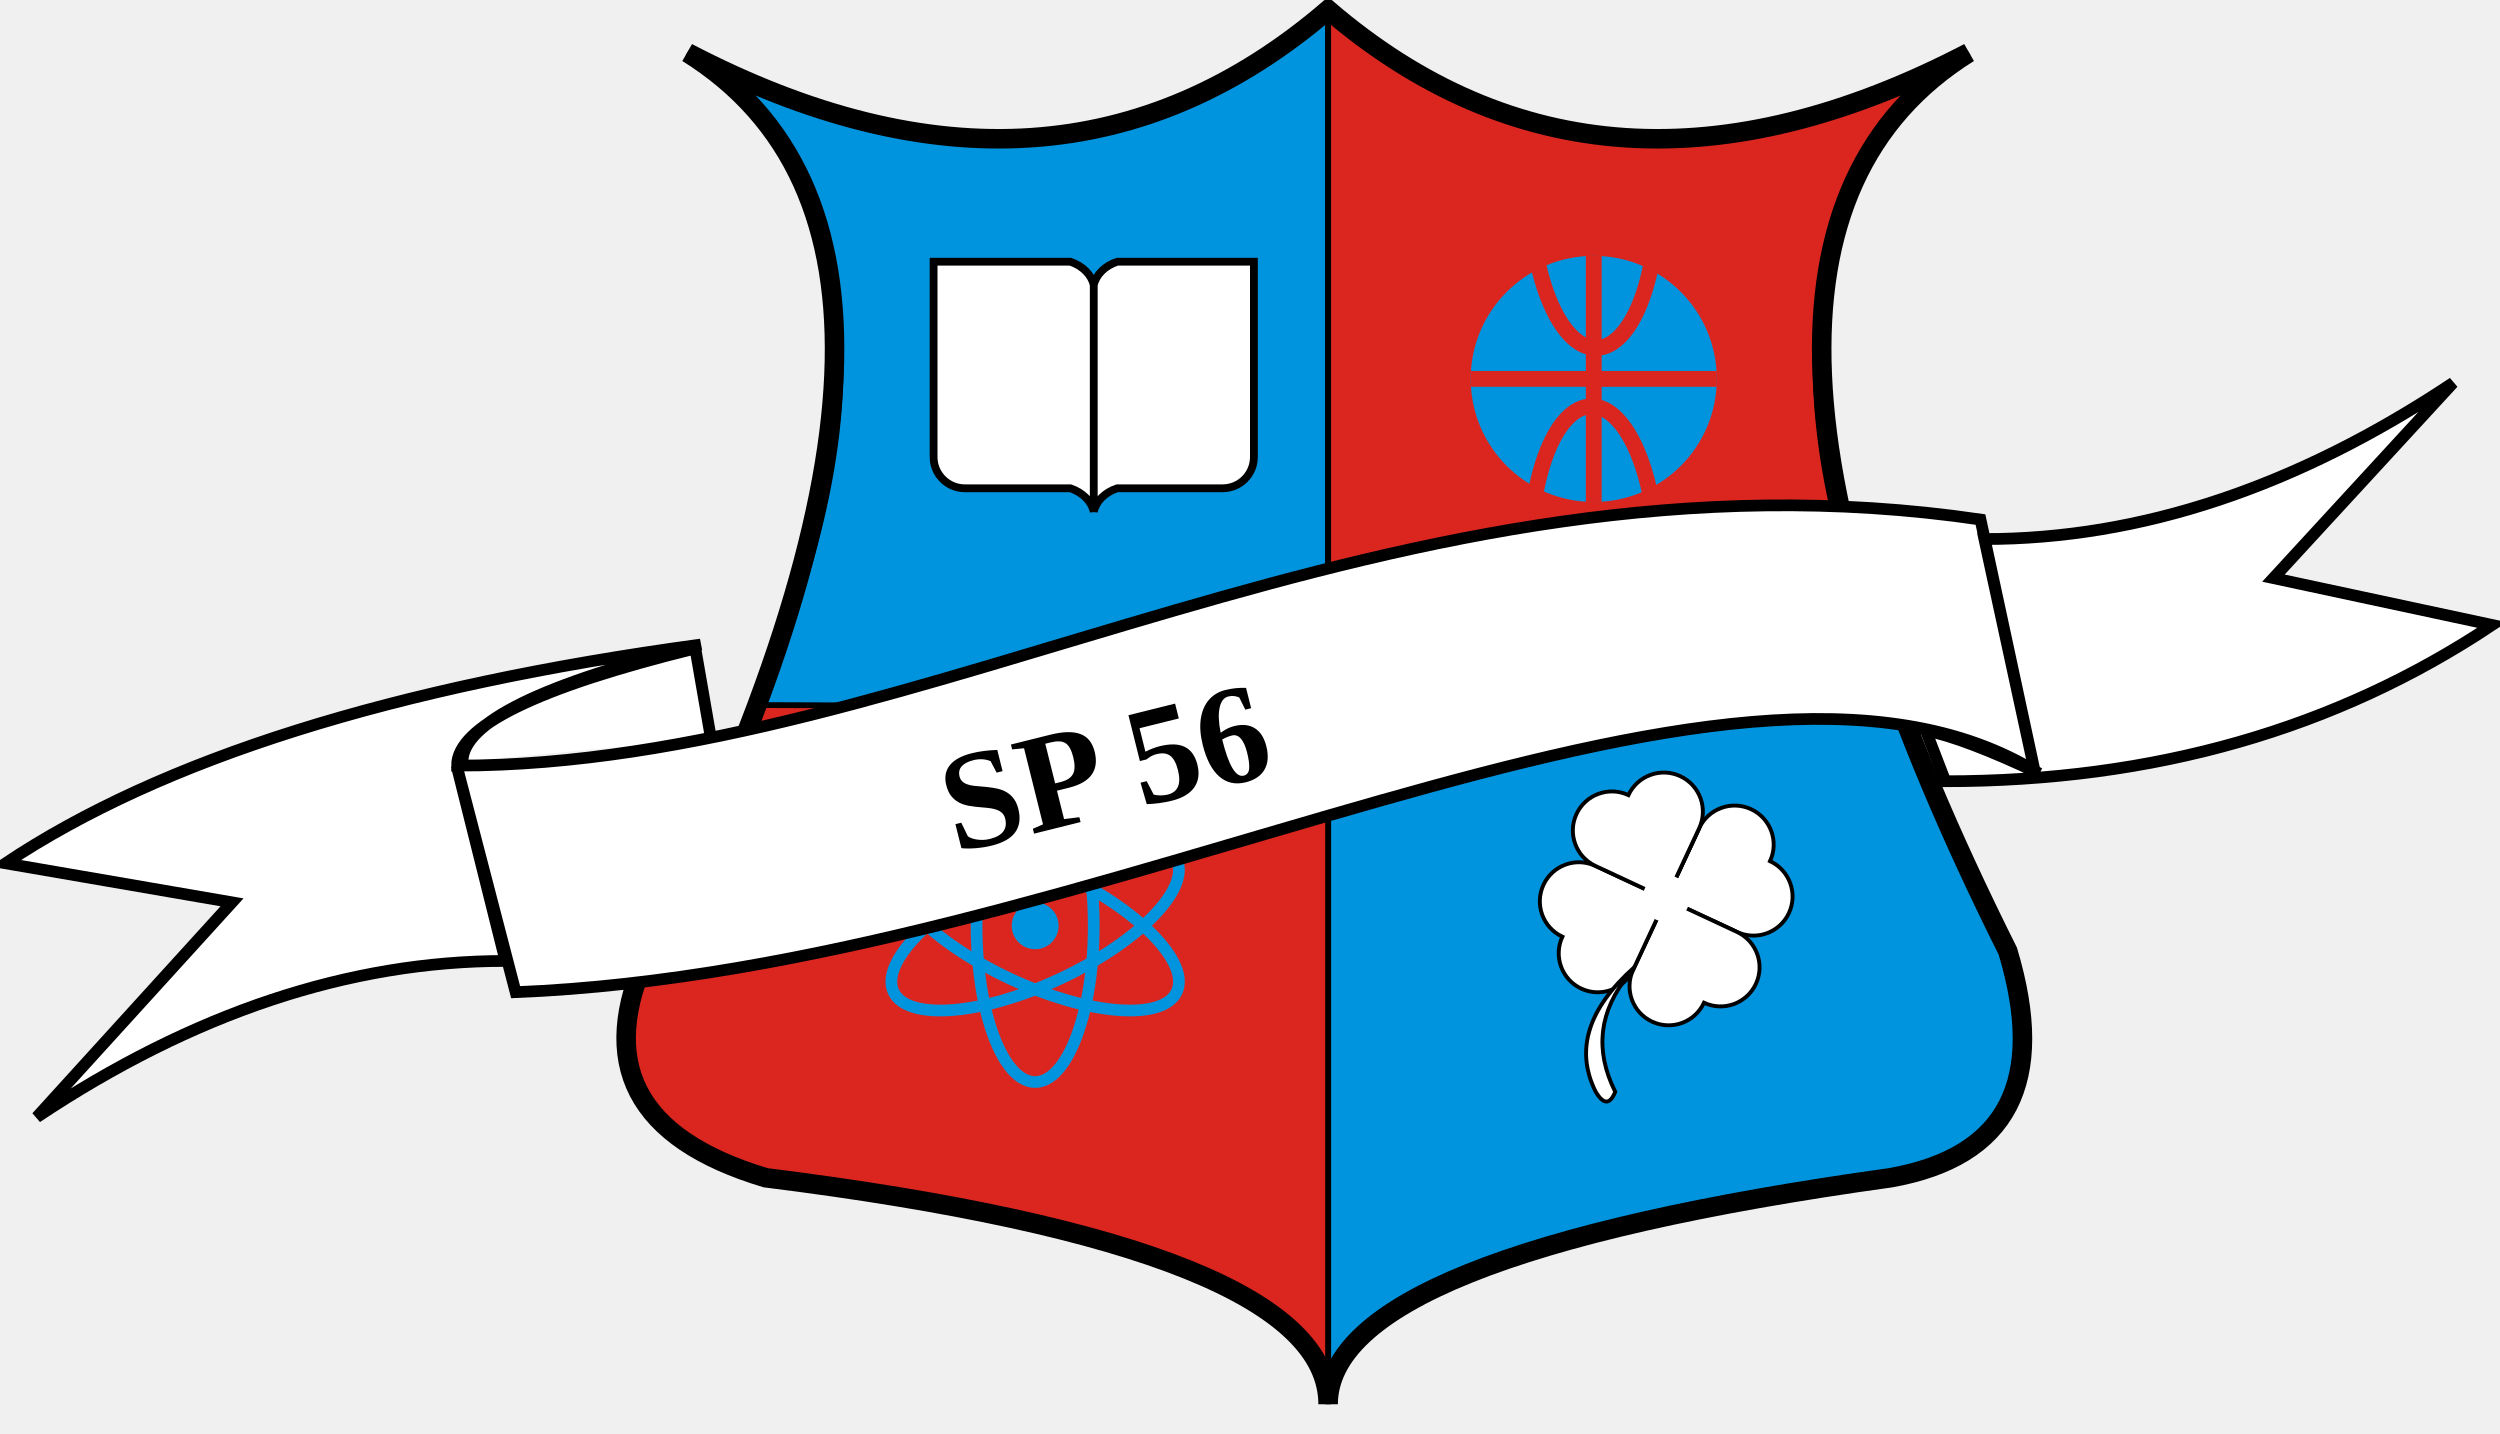
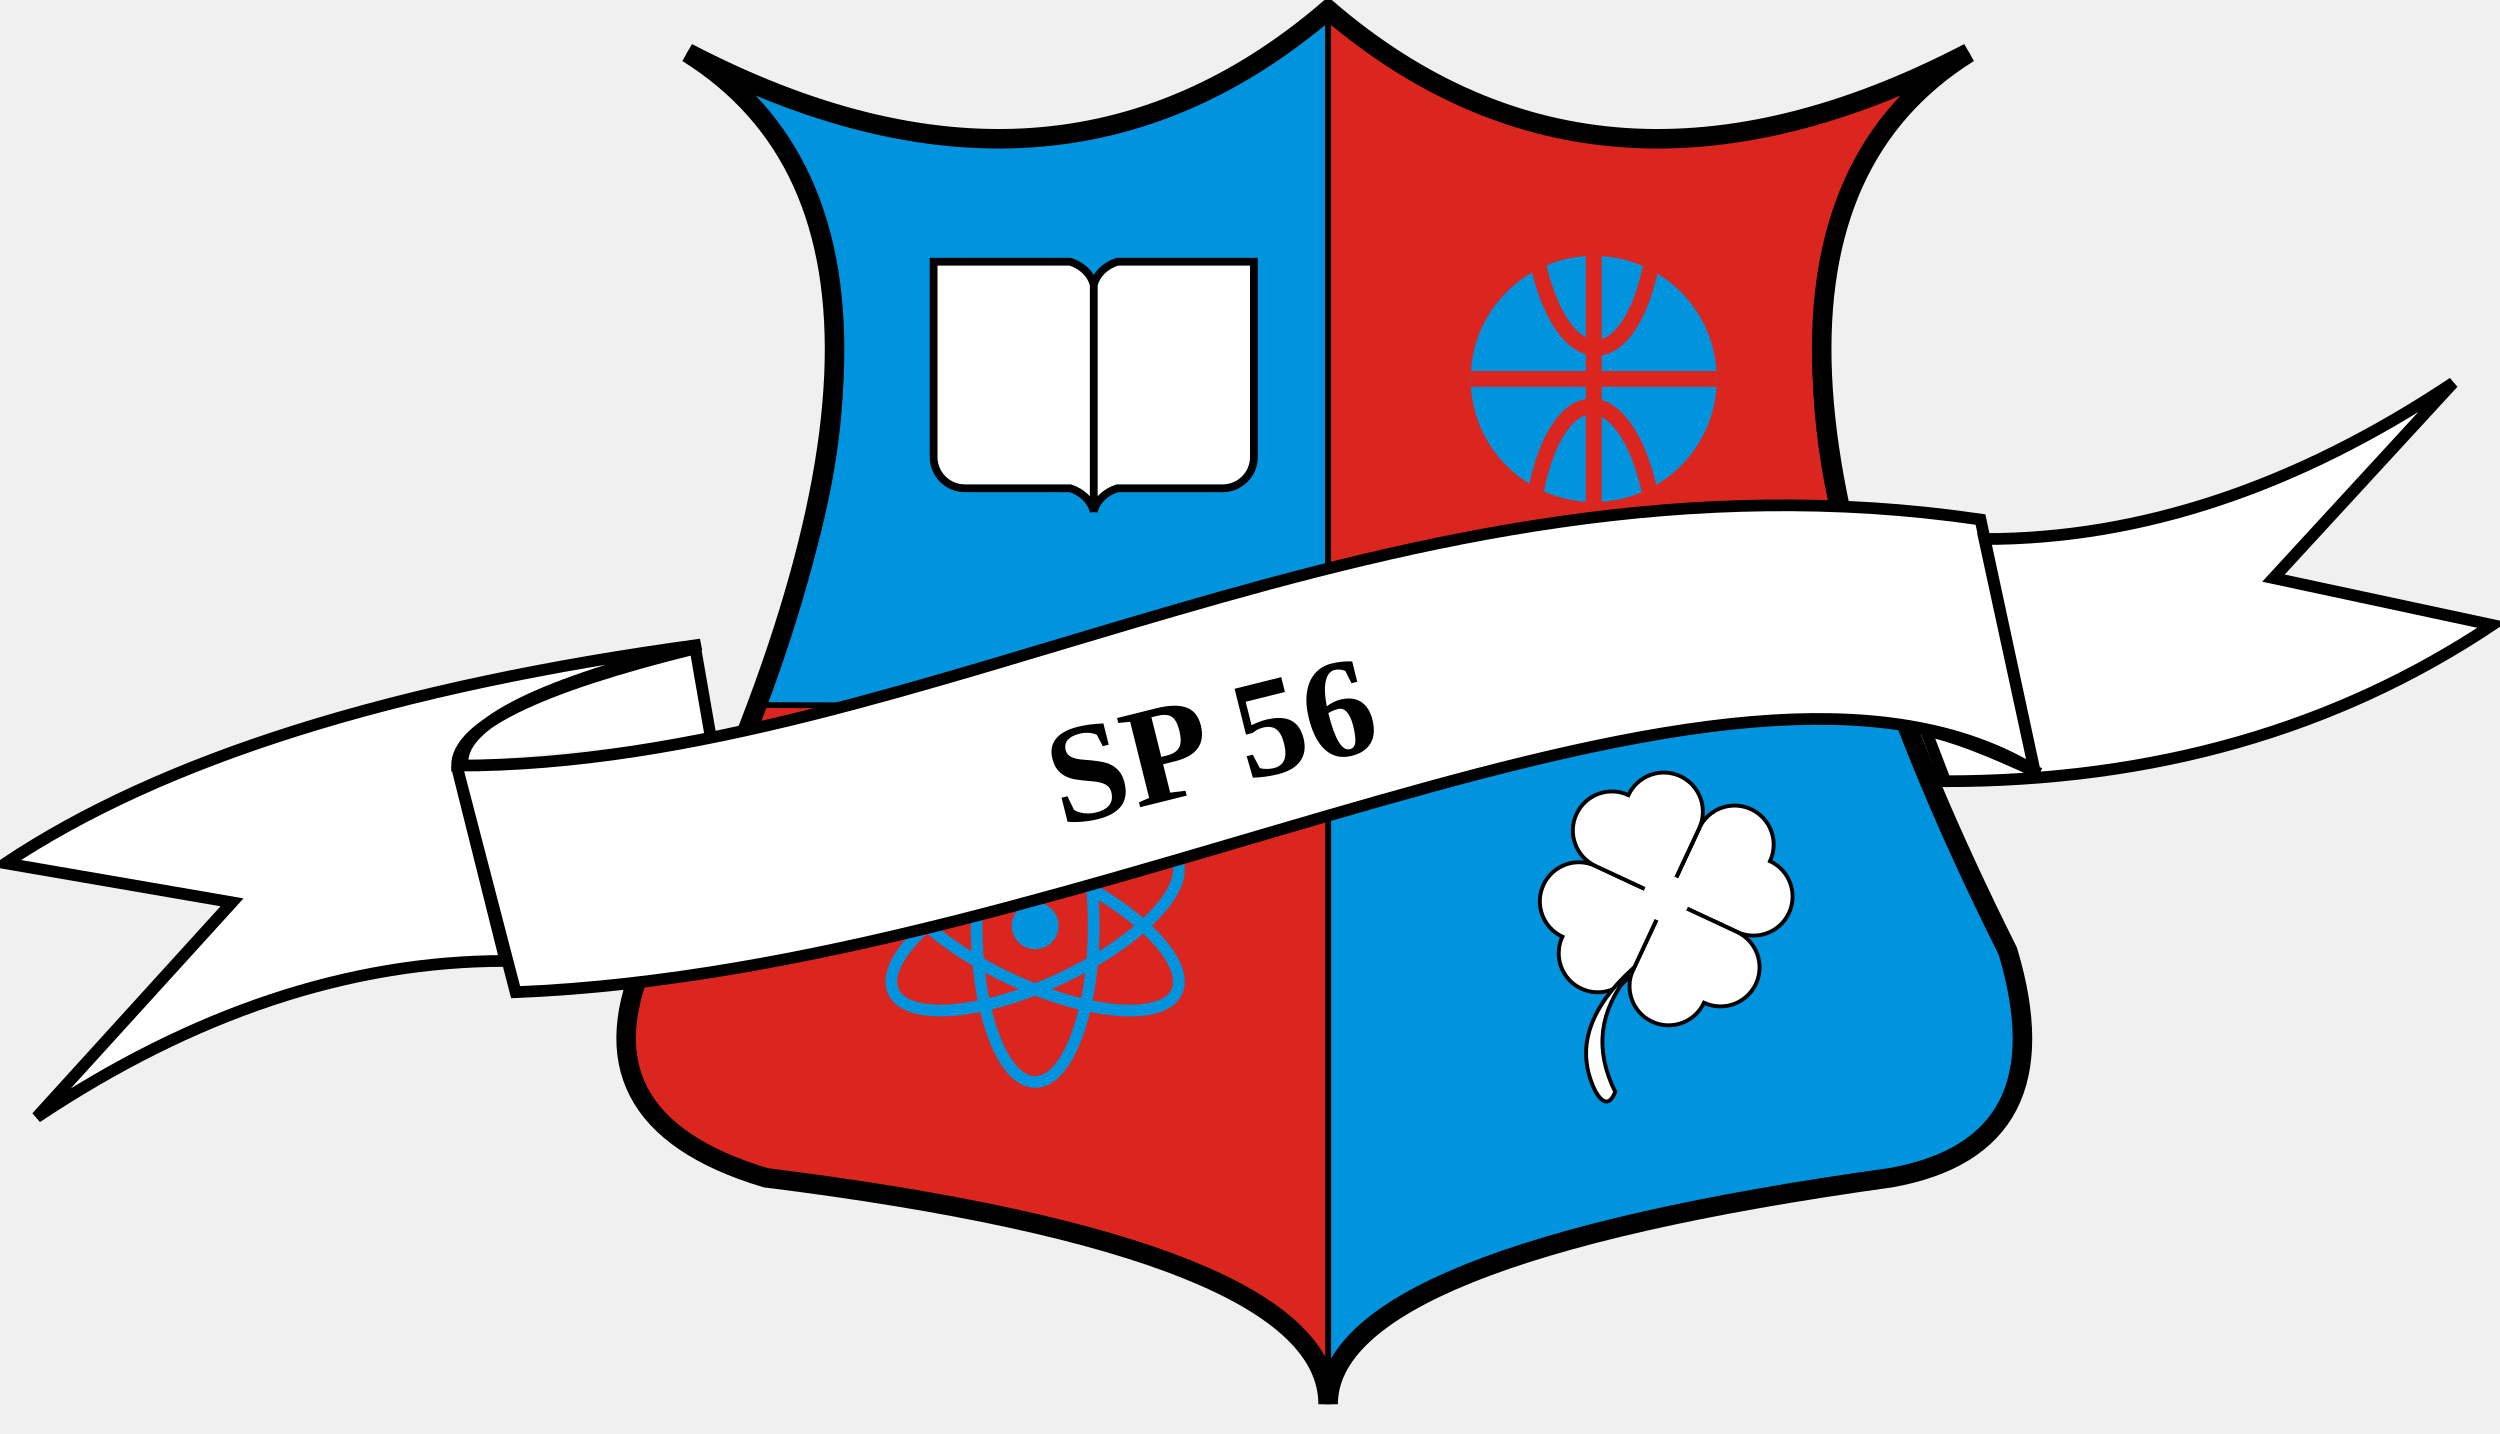
<svg xmlns="http://www.w3.org/2000/svg" version="1.0" width="640pt" height="367pt" viewBox="0 0 640 367" preserveAspectRatio="xMidYMid meet">
  <g transform="translate(0,367) scale(0.1,-0.1)" fill="#000000" stroke="none">
    <path d="M3400 3645      q -700 -600 -1640 -110     q 680 -500 180 -1675     l 1460 0     l 0 1785 z" style="fill:#0094DE;stroke:black;stroke-width:15;opacity:1" />
    <path d="M3400 3645      q 700 -600 1640 -110     q -680 -500 -180 -1675     l -1460 0     l 0 1785 z" style="fill:#DB261F;stroke:black;stroke-width:15;opacity:1" />
    <path d="M3400 1860      l 1460 0      q 120 -310 280 -625     q 150 -500 -300 -580     q -1440 -200 -1440 -580     l 0 1785     z" style="fill:#0094DE;stroke:black;stroke-width:15;opacity:1" />
    <path d="M3400 1860      l 0 -1780      q -0 380 -1440 580     q -500 150 -300 580     q 160 315 280 625     z" style="fill:#DB261F;stroke:black;stroke-width:15;opacity:1" />
    <path d="M3400 3645     q 700 -600 1640 -110     q -800 -500 100 -2300     q 150 -500 -300 -580     q -1440 -200 -1440 -580     q 0 400 -1440 580     q -500 150 -300 580     q 900 1800 100 2300     q 940 -490 1640 110 z     " style="fill:none;stroke:black;stroke-width:50;opacity:1" />
    <g transform="translate(300,900) scale(0.9,0.9)">
      <circle r="350" cx="4200" cy="2000" fill="#0094DE" />
      <g style="fill:#DB261F;stroke:#DB261F;stroke-width:45">
        <path d="M4200 2350 v-700" />
        <path d="M3850 2000 h 700" />
        <path d="M4020 2520 a 100 240 1 0 1 360 0" style="fill:none;" />
        <path d="M4020 1490 a 100 240 1 0 0 360 0" style="fill:none;" />
      </g>
    </g>
    <g transform="translate(100,0)" style="fill:none;stroke:#0094DE;stroke-width:30">
      <ellipse rx="150" ry="400" cx="2550" cy="1300" />
      <ellipse rx="150" ry="400" cx="2550" cy="1300" transform="rotate(65, 2550, 1300)" />
      <ellipse rx="150" ry="400" cx="2550" cy="1300" transform="rotate(-65, 2550, 1300)" />
      <circle r="60" cx="2550" cy="1300" fill="#0094DE" stroke="none" />
    </g>
    <path d="M2390 3000 h350      a 100 80 0 0 0 60 -60     a 100 80 0 0 0 60 60     h350 v-500     a 80 80 0 0 0 -80 -80     h-270     a 100 80 0 0 1 -60 -60     v 580     v -580     a 100 80 0 0 1 -60 60     h-270     a 80 80 0 0 0 -80 80     z" style="fill:white;stroke:black;stroke-width:20" />
    <g transform="translate(80.00,-00.00)" stroke="black" stroke-width="10" fill="white">
      <path transform="rotate(-25, 4270 1550)" d="M4270 1550 v-200 h200          a100,100 90 0,1 0,200         a100,100 90 0,1 -200,0         z" />
      <path transform="rotate(-115, 4270 1550)" d="M 4470 1550 h200          a100,100 90 0,1 0,200         a100,100 90 0,1 -200,0         z" />
      <path transform="rotate(-205, 4270 1550)" d="M 4270 1550 v200 h200          a100,100 90 0,1 0,200         a100,100 90 0,1 -200,0         z" />
      <path transform="rotate(-295, 4270 1550)" d="M 4070 1550 h200          a100,100 90 0,1 0,200         a100,100 90 0,1 -200,0         z" />
      <circle r="60" cx="4185" cy="1370" fill="white" stroke="none" />
      <path d="M4105 1195          q -180 -160 -100 -320         q 30 -50 50 0         q -80 160 35 300" />
    </g>
    <path d="M1820 1780 l -40 230     q-610 -150 -610 -300     c 1200 0, 2400 850, 3900 630     l 140 -650     l -130 600     q 600 0 1200 400     l -460 -500     l 560 -120     q -600 -400 -1400 -400     l -50 130     q 100 -20 290 -110     c -800 500, -2400 -500, -3900 -560     l -151 580     l 125 -500     q -600 0 -1200 -400     l 500 550     l -580 100     q 600 400 1780 560     q-610 -150 -610 -300" fill="white" stroke="black" stroke-width="30" fill-opacity="1.0" />
-     <text x="2400" y="-1750" textLength="4em" font-family="Times New Roman, Arial, Helvetica, Verdana" font-weight="bold" transform="rotate(14, 3500, 1800) scale(1,-1)" font-size="30em">SP 56
+     <text x="2680" y="-1750" textLength="3em" font-family="Times New Roman, Arial, Helvetica, Verdana" font-weight="bold" transform="rotate(14, 3500, 1800) scale(1,-1)" font-size="30em">SP 56
    </text>
  </g>
</svg>
